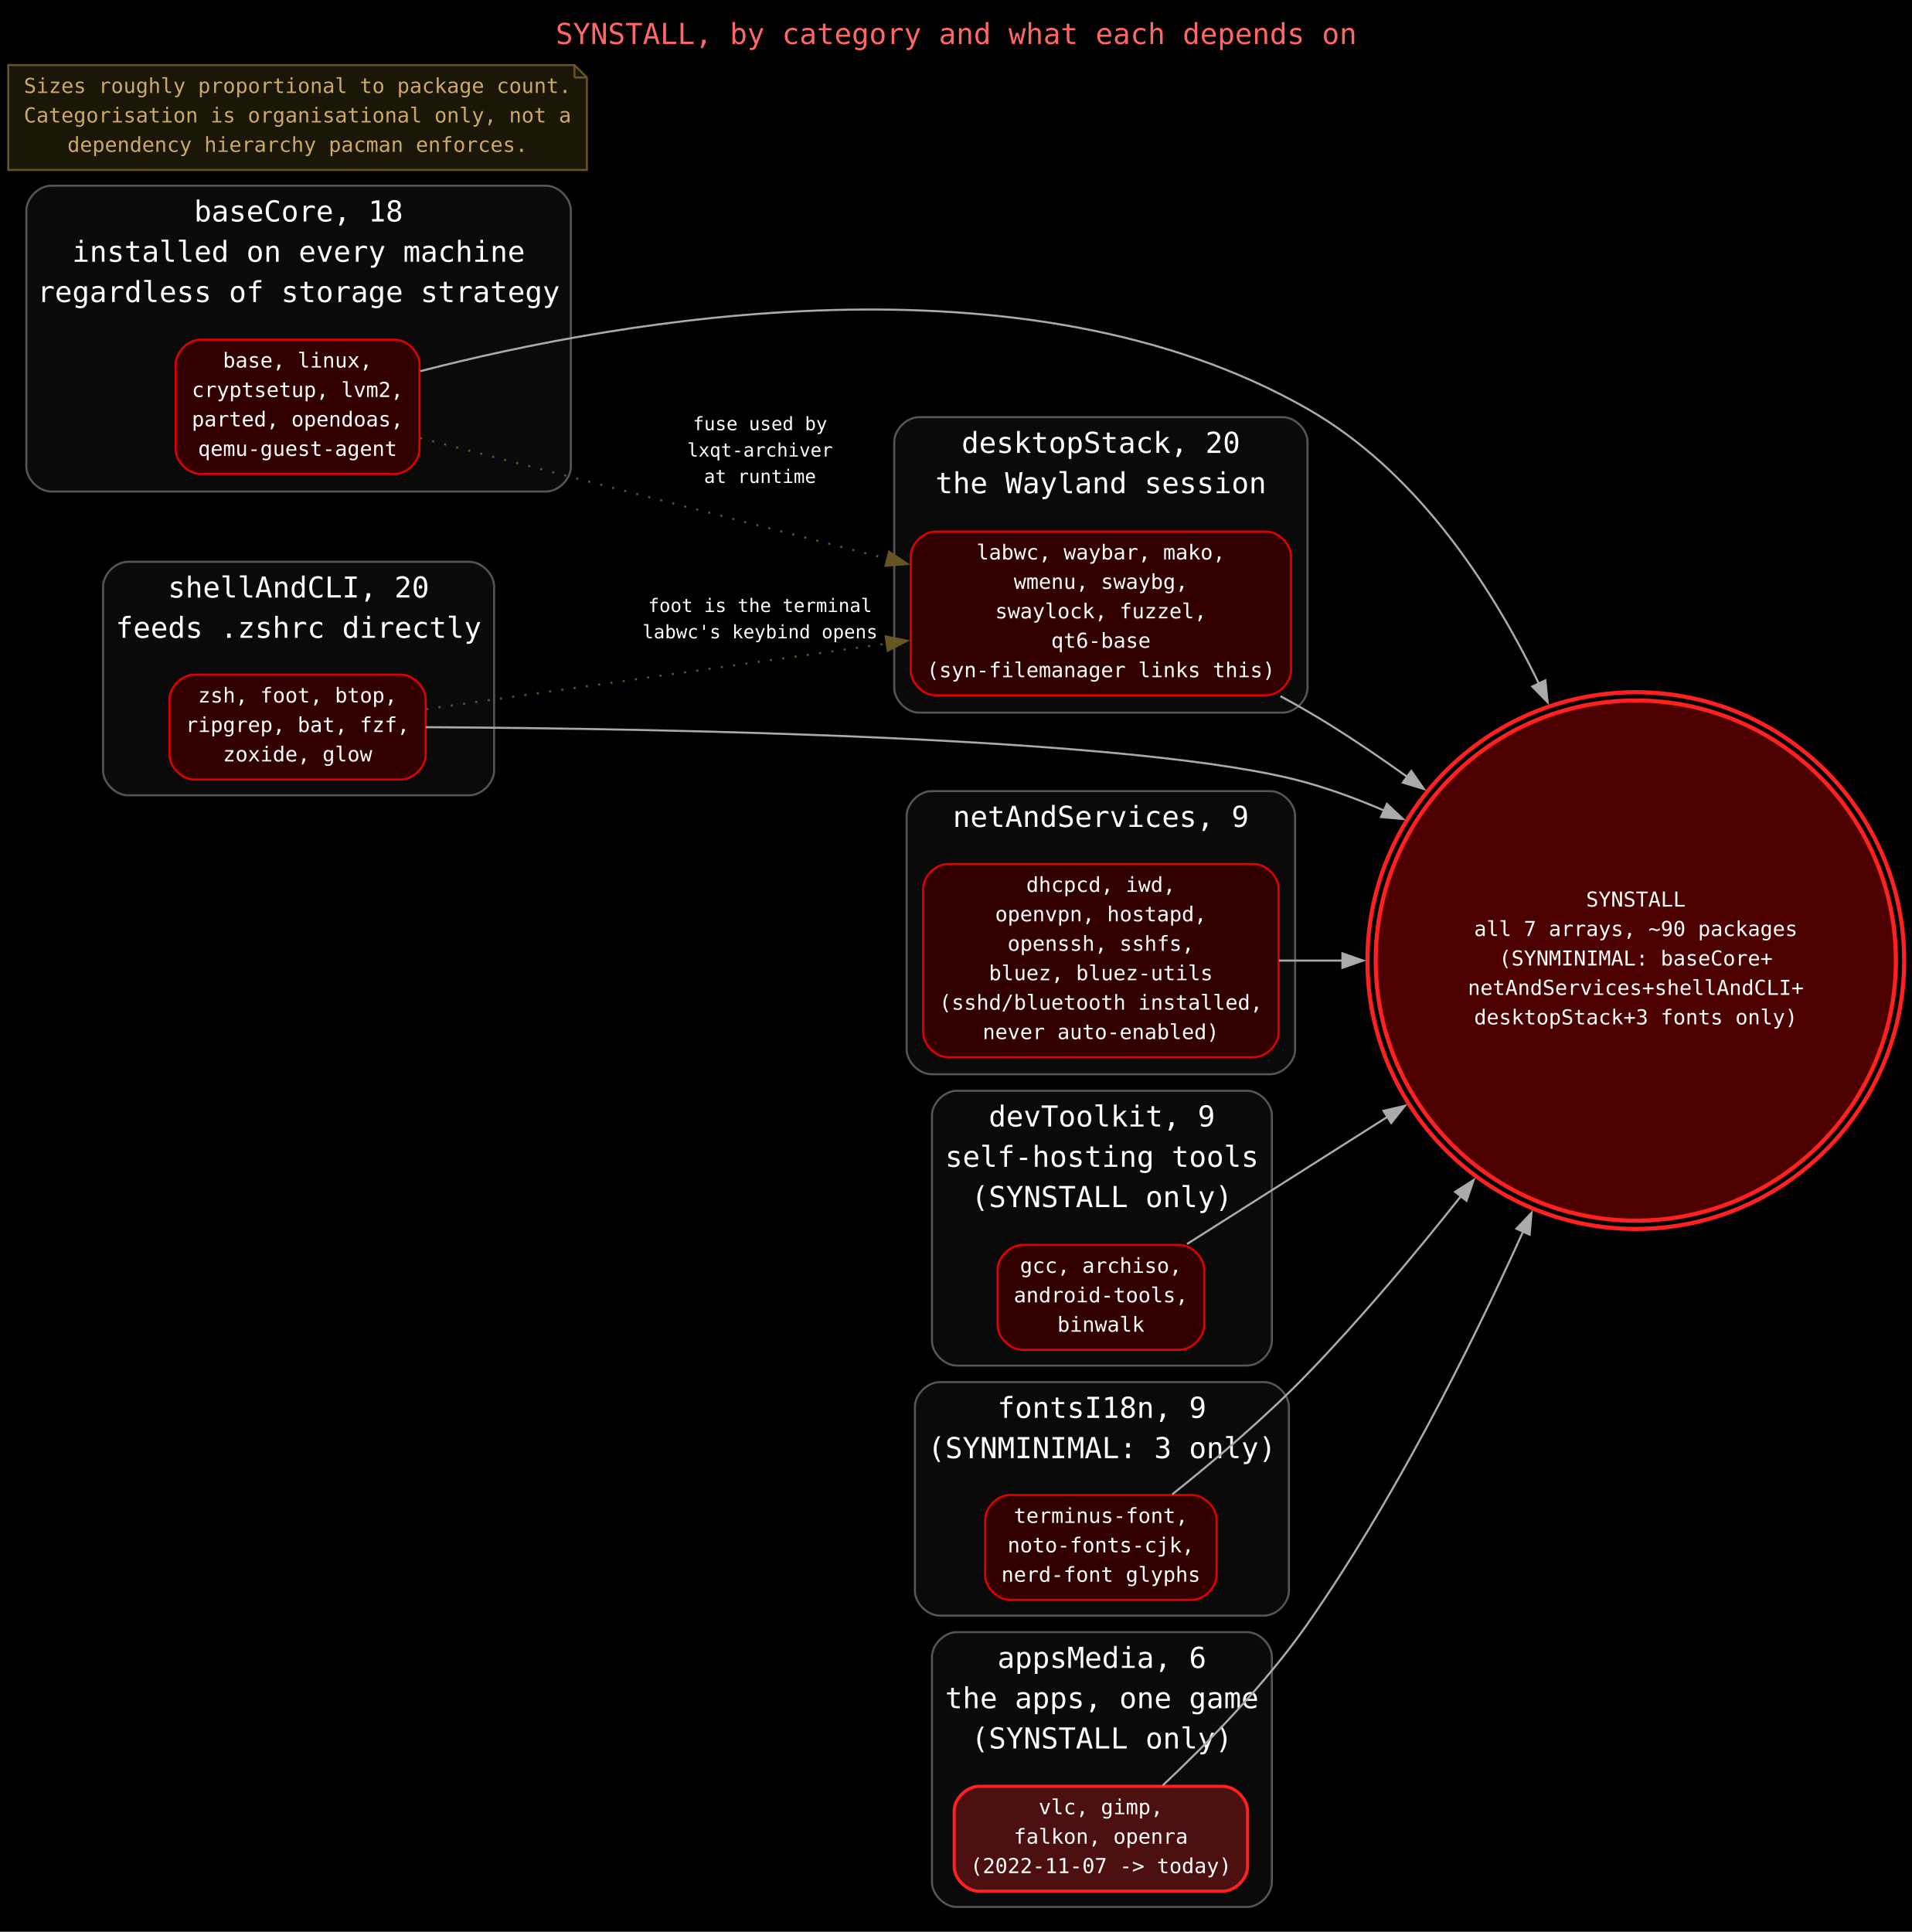
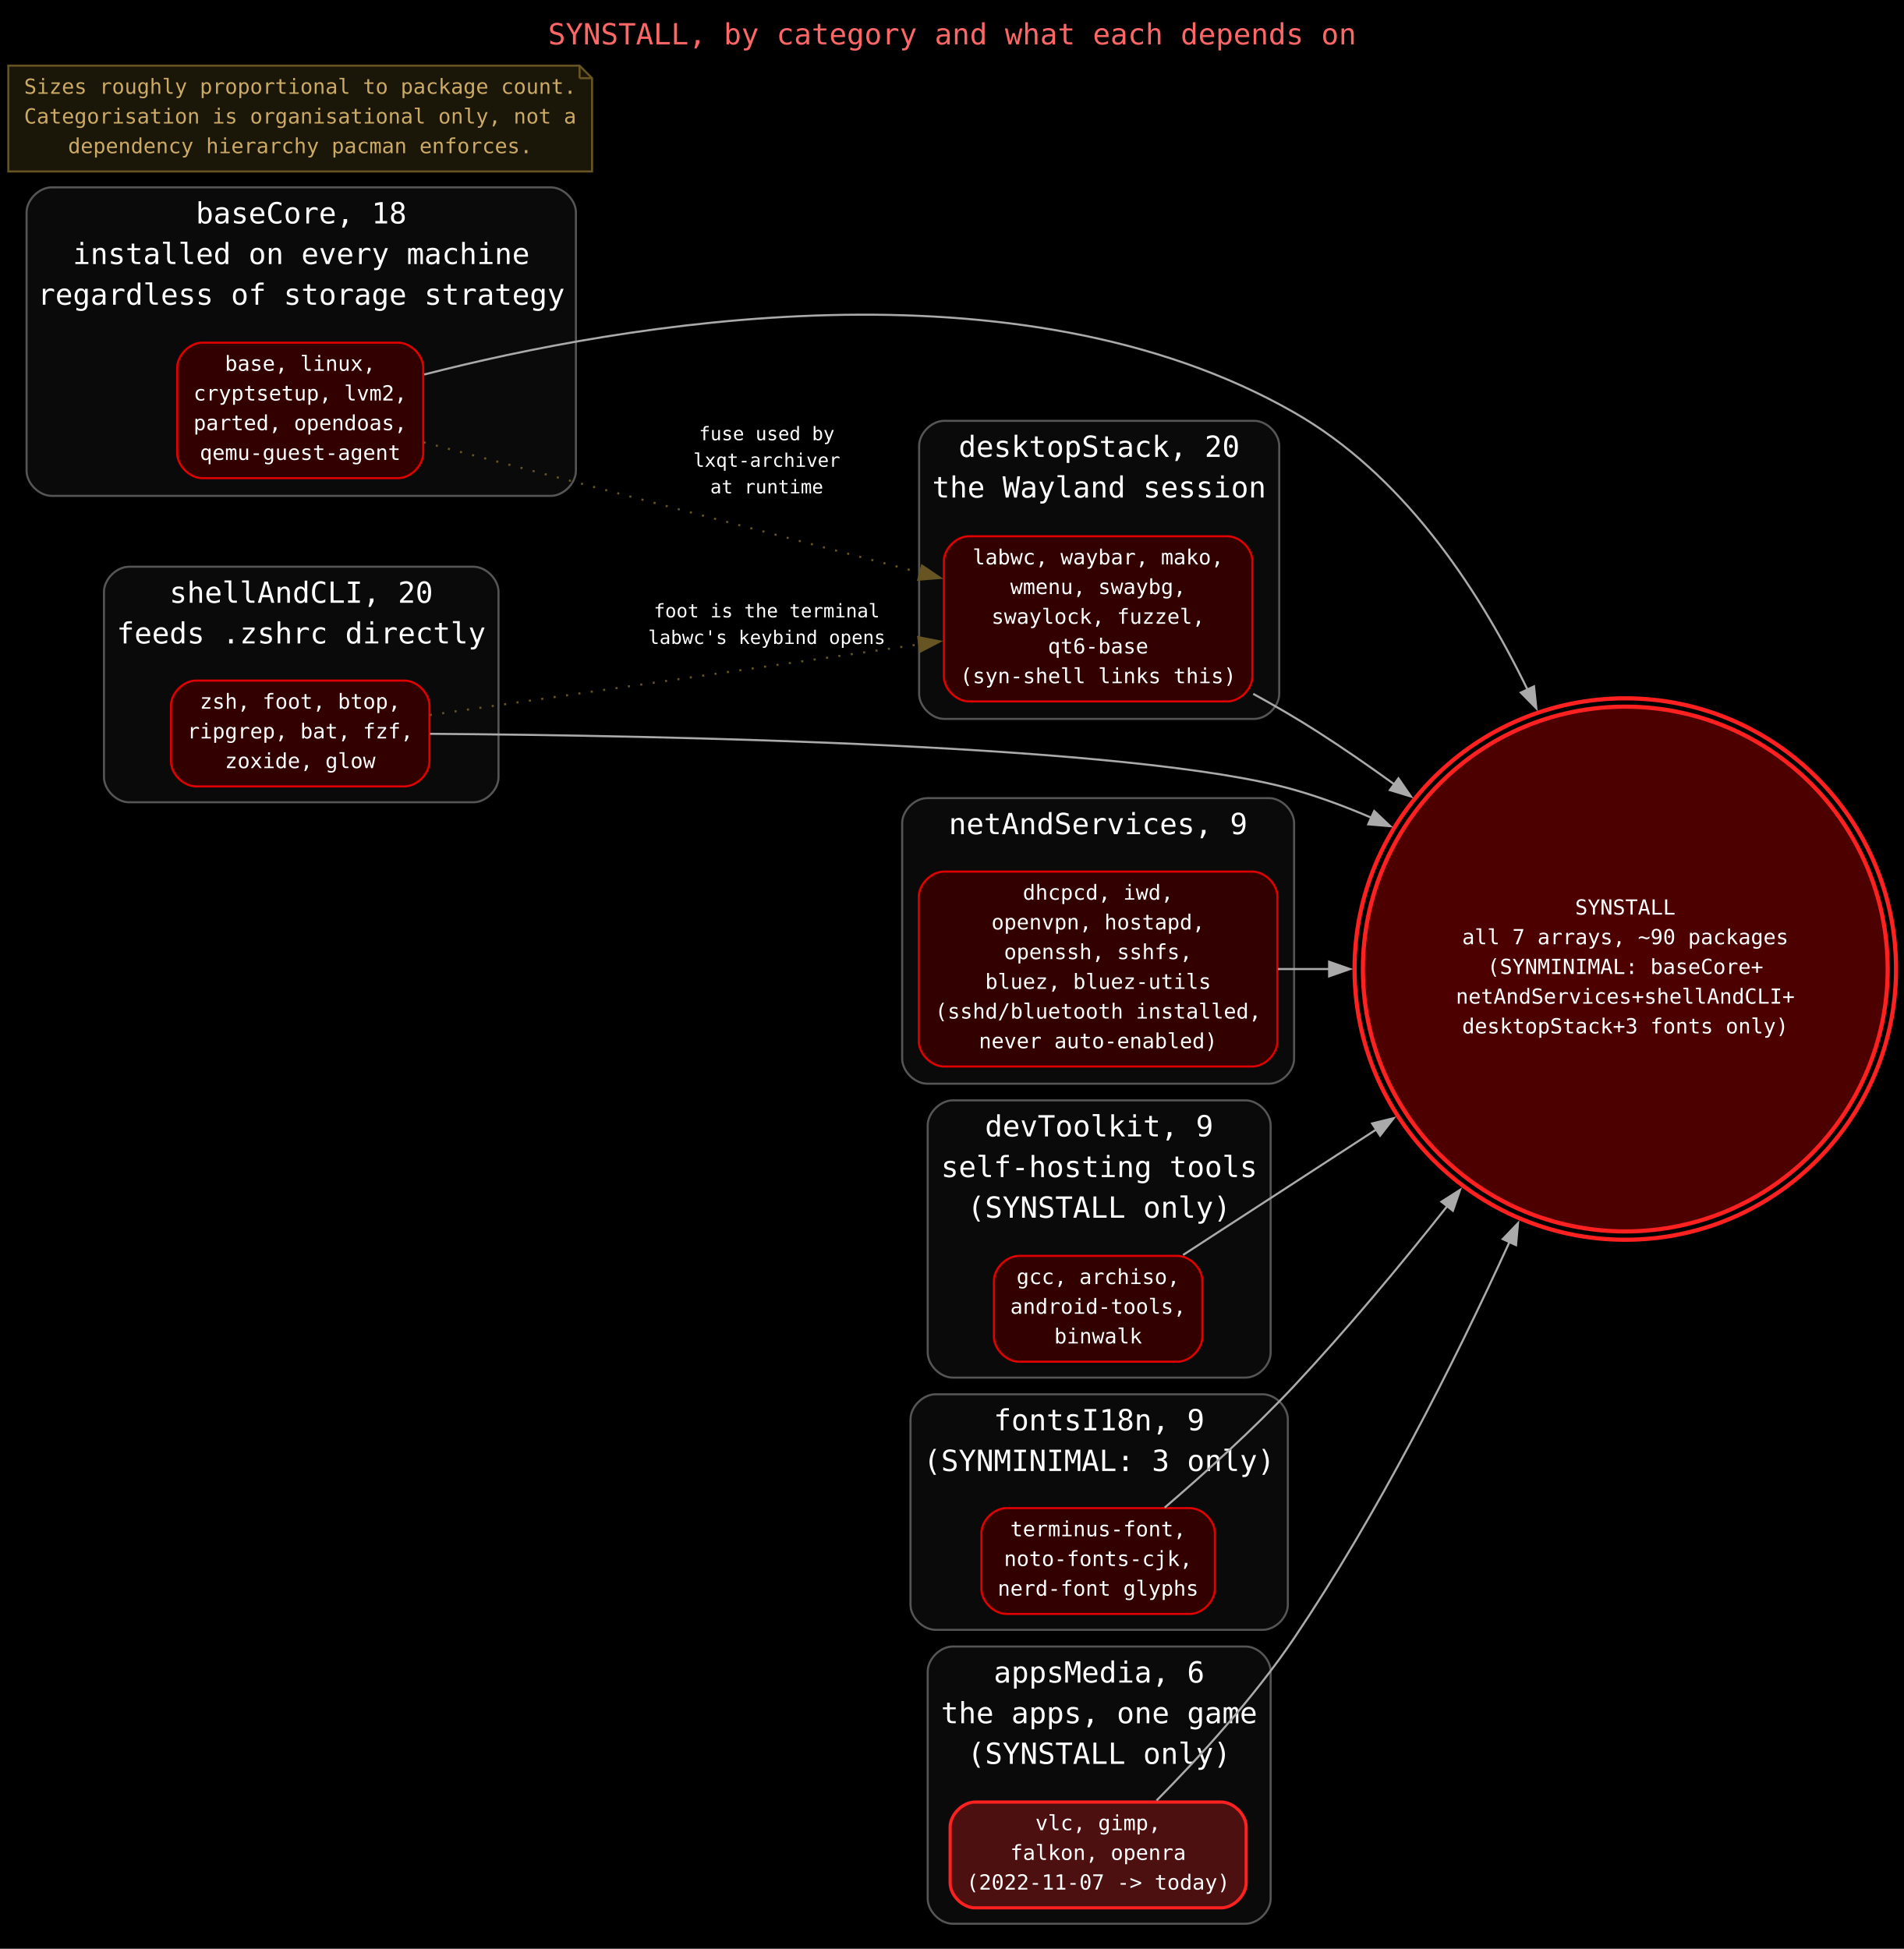
- <svg xmlns="http://www.w3.org/2000/svg" width="925pt" height="935pt" viewBox="0.00 0.00 925.00 935.00">
+ <svg xmlns="http://www.w3.org/2000/svg" width="913pt" height="935pt" viewBox="0.00 0.00 913.00 935.00">
  <g id="graph0" class="graph" transform="scale(1 1) rotate(0) translate(4 930.88)">
-     <polygon fill="#000000" stroke="none" points="-4,4 -4,-930.88 921.48,-930.88 921.48,4 -4,4" />
-     <text xml:space="preserve" text-anchor="middle" x="458.74" y="-909.58" font-family="monospace" font-size="14.00" fill="#ff6666">SYNSTALL, by category and what each depends on</text>
+     <polygon fill="#000000" stroke="none" points="-4,4 -4,-930.88 909.48,-930.88 909.48,4 -4,4" />
+     <text xml:space="preserve" text-anchor="middle" x="452.74" y="-909.58" font-family="monospace" font-size="14.00" fill="#ff6666">SYNSTALL, by category and what each depends on</text>
    <g id="clust1" class="cluster">
      <path fill="#0a0a0a" stroke="#555555" d="M20.75,-693C20.75,-693 260.25,-693 260.25,-693 266.25,-693 272.25,-699 272.25,-705 272.25,-705 272.25,-829 272.25,-829 272.25,-835 266.25,-841 260.25,-841 260.25,-841 20.75,-841 20.75,-841 14.75,-841 8.75,-835 8.75,-829 8.75,-829 8.75,-705 8.75,-705 8.75,-699 14.75,-693 20.75,-693" />
      <text xml:space="preserve" text-anchor="middle" x="140.5" y="-823.7" font-family="monospace" font-size="14.00" fill="white">baseCore, 18</text>
      <text xml:space="preserve" text-anchor="middle" x="140.5" y="-804.2" font-family="monospace" font-size="14.00" fill="white">installed on every machine</text>
      <text xml:space="preserve" text-anchor="middle" x="140.5" y="-784.7" font-family="monospace" font-size="14.00" fill="white">regardless of storage strategy</text>
    </g>
    <g id="clust2" class="cluster">
-       <path fill="#0a0a0a" stroke="#555555" d="M446.75,-411C446.75,-411 610.75,-411 610.75,-411 616.75,-411 622.75,-417 622.75,-423 622.75,-423 622.75,-536 622.75,-536 622.75,-542 616.75,-548 610.75,-548 610.75,-548 446.75,-548 446.75,-548 440.75,-548 434.75,-542 434.75,-536 434.75,-536 434.75,-423 434.75,-423 434.75,-417 440.75,-411 446.75,-411" />
-       <text xml:space="preserve" text-anchor="middle" x="528.75" y="-530.7" font-family="monospace" font-size="14.00" fill="white">netAndServices, 9</text>
+       <path fill="#0a0a0a" stroke="#555555" d="M440.75,-411C440.75,-411 604.75,-411 604.75,-411 610.75,-411 616.75,-417 616.75,-423 616.75,-423 616.75,-536 616.75,-536 616.75,-542 610.75,-548 604.75,-548 604.75,-548 440.75,-548 440.75,-548 434.75,-548 428.75,-542 428.75,-536 428.75,-536 428.75,-423 428.75,-423 428.75,-417 434.75,-411 440.75,-411" />
+       <text xml:space="preserve" text-anchor="middle" x="522.75" y="-530.7" font-family="monospace" font-size="14.00" fill="white">netAndServices, 9</text>
    </g>
    <g id="clust3" class="cluster">
      <path fill="#0a0a0a" stroke="#555555" d="M57.88,-546C57.88,-546 223.12,-546 223.12,-546 229.12,-546 235.12,-552 235.12,-558 235.12,-558 235.12,-647 235.12,-647 235.12,-653 229.12,-659 223.12,-659 223.12,-659 57.88,-659 57.88,-659 51.88,-659 45.88,-653 45.88,-647 45.88,-647 45.88,-558 45.88,-558 45.88,-552 51.88,-546 57.88,-546" />
      <text xml:space="preserve" text-anchor="middle" x="140.5" y="-641.7" font-family="monospace" font-size="14.00" fill="white">shellAndCLI, 20</text>
      <text xml:space="preserve" text-anchor="middle" x="140.5" y="-622.2" font-family="monospace" font-size="14.00" fill="white">feeds .zshrc directly</text>
    </g>
    <g id="clust4" class="cluster">
-       <path fill="#0a0a0a" stroke="#555555" d="M440.75,-586C440.75,-586 616.75,-586 616.75,-586 622.75,-586 628.75,-592 628.75,-598 628.75,-598 628.75,-717 628.75,-717 628.75,-723 622.75,-729 616.75,-729 616.75,-729 440.75,-729 440.75,-729 434.75,-729 428.75,-723 428.75,-717 428.75,-717 428.75,-598 428.75,-598 428.75,-592 434.75,-586 440.75,-586" />
-       <text xml:space="preserve" text-anchor="middle" x="528.75" y="-711.7" font-family="monospace" font-size="14.00" fill="white">desktopStack, 20</text>
-       <text xml:space="preserve" text-anchor="middle" x="528.75" y="-692.2" font-family="monospace" font-size="14.00" fill="white">the Wayland session</text>
+       <path fill="#0a0a0a" stroke="#555555" d="M448.88,-586C448.88,-586 597.62,-586 597.62,-586 603.62,-586 609.62,-592 609.62,-598 609.62,-598 609.62,-717 609.62,-717 609.62,-723 603.62,-729 597.62,-729 597.62,-729 448.88,-729 448.88,-729 442.88,-729 436.88,-723 436.88,-717 436.88,-717 436.88,-598 436.88,-598 436.88,-592 442.88,-586 448.88,-586" />
+       <text xml:space="preserve" text-anchor="middle" x="523.25" y="-711.7" font-family="monospace" font-size="14.00" fill="white">desktopStack, 20</text>
+       <text xml:space="preserve" text-anchor="middle" x="523.25" y="-692.2" font-family="monospace" font-size="14.00" fill="white">the Wayland session</text>
    </g>
    <g id="clust5" class="cluster">
-       <path fill="#0a0a0a" stroke="#555555" d="M459,-270C459,-270 599.5,-270 599.5,-270 605.5,-270 611.5,-276 611.5,-282 611.5,-282 611.5,-391 611.5,-391 611.5,-397 605.5,-403 599.5,-403 599.5,-403 459,-403 459,-403 453,-403 447,-397 447,-391 447,-391 447,-282 447,-282 447,-276 453,-270 459,-270" />
-       <text xml:space="preserve" text-anchor="middle" x="529.25" y="-385.7" font-family="monospace" font-size="14.00" fill="white">devToolkit, 9</text>
-       <text xml:space="preserve" text-anchor="middle" x="529.25" y="-366.2" font-family="monospace" font-size="14.00" fill="white">self-hosting tools</text>
-       <text xml:space="preserve" text-anchor="middle" x="529.25" y="-346.7" font-family="monospace" font-size="14.00" fill="white">(SYNSTALL only)</text>
+       <path fill="#0a0a0a" stroke="#555555" d="M453,-270C453,-270 593.5,-270 593.5,-270 599.5,-270 605.5,-276 605.5,-282 605.5,-282 605.5,-391 605.5,-391 605.5,-397 599.5,-403 593.5,-403 593.5,-403 453,-403 453,-403 447,-403 441,-397 441,-391 441,-391 441,-282 441,-282 441,-276 447,-270 453,-270" />
+       <text xml:space="preserve" text-anchor="middle" x="523.25" y="-385.7" font-family="monospace" font-size="14.00" fill="white">devToolkit, 9</text>
+       <text xml:space="preserve" text-anchor="middle" x="523.25" y="-366.2" font-family="monospace" font-size="14.00" fill="white">self-hosting tools</text>
+       <text xml:space="preserve" text-anchor="middle" x="523.25" y="-346.7" font-family="monospace" font-size="14.00" fill="white">(SYNSTALL only)</text>
    </g>
    <g id="clust6" class="cluster">
-       <path fill="#0a0a0a" stroke="#555555" d="M450.75,-149C450.75,-149 607.75,-149 607.75,-149 613.75,-149 619.75,-155 619.75,-161 619.75,-161 619.75,-250 619.75,-250 619.75,-256 613.75,-262 607.75,-262 607.75,-262 450.75,-262 450.75,-262 444.75,-262 438.75,-256 438.75,-250 438.75,-250 438.75,-161 438.75,-161 438.75,-155 444.75,-149 450.75,-149" />
-       <text xml:space="preserve" text-anchor="middle" x="529.25" y="-244.7" font-family="monospace" font-size="14.00" fill="white">fontsI18n, 9</text>
-       <text xml:space="preserve" text-anchor="middle" x="529.25" y="-225.2" font-family="monospace" font-size="14.00" fill="white">(SYNMINIMAL: 3 only)</text>
+       <path fill="#0a0a0a" stroke="#555555" d="M444.75,-149C444.75,-149 601.75,-149 601.75,-149 607.75,-149 613.75,-155 613.75,-161 613.75,-161 613.75,-250 613.75,-250 613.75,-256 607.75,-262 601.75,-262 601.75,-262 444.75,-262 444.75,-262 438.75,-262 432.75,-256 432.75,-250 432.75,-250 432.75,-161 432.75,-161 432.75,-155 438.75,-149 444.75,-149" />
+       <text xml:space="preserve" text-anchor="middle" x="523.25" y="-244.7" font-family="monospace" font-size="14.00" fill="white">fontsI18n, 9</text>
+       <text xml:space="preserve" text-anchor="middle" x="523.25" y="-225.2" font-family="monospace" font-size="14.00" fill="white">(SYNMINIMAL: 3 only)</text>
    </g>
    <g id="clust7" class="cluster">
-       <path fill="#0a0a0a" stroke="#555555" d="M459,-8C459,-8 599.5,-8 599.5,-8 605.5,-8 611.5,-14 611.5,-20 611.5,-20 611.5,-129 611.5,-129 611.5,-135 605.5,-141 599.5,-141 599.5,-141 459,-141 459,-141 453,-141 447,-135 447,-129 447,-129 447,-20 447,-20 447,-14 453,-8 459,-8" />
-       <text xml:space="preserve" text-anchor="middle" x="529.25" y="-123.7" font-family="monospace" font-size="14.00" fill="white">appsMedia, 6</text>
-       <text xml:space="preserve" text-anchor="middle" x="529.25" y="-104.2" font-family="monospace" font-size="14.00" fill="white">the apps, one game</text>
-       <text xml:space="preserve" text-anchor="middle" x="529.25" y="-84.7" font-family="monospace" font-size="14.00" fill="white">(SYNSTALL only)</text>
+       <path fill="#0a0a0a" stroke="#555555" d="M453,-8C453,-8 593.5,-8 593.5,-8 599.5,-8 605.5,-14 605.5,-20 605.5,-20 605.5,-129 605.5,-129 605.5,-135 599.5,-141 593.5,-141 593.5,-141 453,-141 453,-141 447,-141 441,-135 441,-129 441,-129 441,-20 441,-20 441,-14 447,-8 453,-8" />
+       <text xml:space="preserve" text-anchor="middle" x="523.25" y="-123.7" font-family="monospace" font-size="14.00" fill="white">appsMedia, 6</text>
+       <text xml:space="preserve" text-anchor="middle" x="523.25" y="-104.2" font-family="monospace" font-size="14.00" fill="white">the apps, one game</text>
+       <text xml:space="preserve" text-anchor="middle" x="523.25" y="-84.7" font-family="monospace" font-size="14.00" fill="white">(SYNSTALL only)</text>
    </g>
    <g id="node1" class="node">
-       <ellipse fill="#4d0000" stroke="#ff2020" stroke-width="2" cx="787.62" cy="-466" rx="125.87" ry="125.87" />
-       <ellipse fill="none" stroke="#ff2020" stroke-width="2" cx="787.62" cy="-466" rx="129.87" ry="129.87" />
-       <text xml:space="preserve" text-anchor="middle" x="787.62" y="-492.12" font-family="monospace" font-size="10.00" fill="white">SYNSTALL</text>
-       <text xml:space="preserve" text-anchor="middle" x="787.62" y="-477.88" font-family="monospace" font-size="10.00" fill="white">all 7 arrays, ~90 packages</text>
-       <text xml:space="preserve" text-anchor="middle" x="787.62" y="-463.62" font-family="monospace" font-size="10.00" fill="white">(SYNMINIMAL: baseCore+</text>
-       <text xml:space="preserve" text-anchor="middle" x="787.62" y="-449.38" font-family="monospace" font-size="10.00" fill="white">netAndServices+shellAndCLI+</text>
-       <text xml:space="preserve" text-anchor="middle" x="787.62" y="-435.12" font-family="monospace" font-size="10.00" fill="white">desktopStack+3 fonts only)</text>
+       <ellipse fill="#4d0000" stroke="#ff2020" stroke-width="2" cx="775.62" cy="-466" rx="125.87" ry="125.87" />
+       <ellipse fill="none" stroke="#ff2020" stroke-width="2" cx="775.62" cy="-466" rx="129.87" ry="129.87" />
+       <text xml:space="preserve" text-anchor="middle" x="775.62" y="-492.12" font-family="monospace" font-size="10.00" fill="white">SYNSTALL</text>
+       <text xml:space="preserve" text-anchor="middle" x="775.62" y="-477.88" font-family="monospace" font-size="10.00" fill="white">all 7 arrays, ~90 packages</text>
+       <text xml:space="preserve" text-anchor="middle" x="775.62" y="-463.62" font-family="monospace" font-size="10.00" fill="white">(SYNMINIMAL: baseCore+</text>
+       <text xml:space="preserve" text-anchor="middle" x="775.62" y="-449.38" font-family="monospace" font-size="10.00" fill="white">netAndServices+shellAndCLI+</text>
+       <text xml:space="preserve" text-anchor="middle" x="775.62" y="-435.12" font-family="monospace" font-size="10.00" fill="white">desktopStack+3 fonts only)</text>
    </g>
    <g id="node2" class="node">
      <path fill="#330000" stroke="#e00000" d="M187,-766.5C187,-766.5 93,-766.5 93,-766.5 87,-766.5 81,-760.5 81,-754.5 81,-754.5 81,-713.5 81,-713.5 81,-707.5 87,-701.5 93,-701.5 93,-701.5 187,-701.5 187,-701.5 193,-701.5 199,-707.5 199,-713.5 199,-713.5 199,-754.5 199,-754.5 199,-760.5 193,-766.5 187,-766.5" />
      <text xml:space="preserve" text-anchor="middle" x="140" y="-753" font-family="monospace" font-size="10.00" fill="white">base, linux,</text>
      <text xml:space="preserve" text-anchor="middle" x="140" y="-738.75" font-family="monospace" font-size="10.00" fill="white">cryptsetup, lvm2,</text>
      <text xml:space="preserve" text-anchor="middle" x="140" y="-724.5" font-family="monospace" font-size="10.00" fill="white">parted, opendoas,</text>
      <text xml:space="preserve" text-anchor="middle" x="140" y="-710.25" font-family="monospace" font-size="10.00" fill="white">qemu-guest-agent</text>
    </g>
    <g id="edge1" class="edge">
-       <path fill="none" stroke="#aaaaaa" d="M199.4,-751.25C295.97,-776.19 491.84,-811.29 628.75,-733 679.81,-703.8 716.03,-650.92 740.79,-599.88" />
-       <polygon fill="#aaaaaa" stroke="#aaaaaa" points="743.84,-601.61 744.94,-591.07 737.51,-598.62 743.84,-601.61" />
+       <path fill="none" stroke="#aaaaaa" d="M199.49,-751.22C294.21,-775.51 483.93,-808.96 616.75,-733 667.81,-703.8 704.03,-650.92 728.79,-599.88" />
+       <polygon fill="#aaaaaa" stroke="#aaaaaa" points="731.84,-601.61 732.94,-591.07 725.51,-598.62 731.84,-601.61" />
    </g>
    <g id="node5" class="node">
-       <path fill="#330000" stroke="#e00000" d="M608.75,-673.62C608.75,-673.62 448.75,-673.62 448.75,-673.62 442.75,-673.62 436.75,-667.62 436.75,-661.62 436.75,-661.62 436.75,-606.38 436.75,-606.38 436.75,-600.38 442.75,-594.38 448.75,-594.38 448.75,-594.38 608.75,-594.38 608.75,-594.38 614.75,-594.38 620.75,-600.38 620.75,-606.38 620.75,-606.38 620.75,-661.62 620.75,-661.62 620.75,-667.62 614.75,-673.62 608.75,-673.62" />
-       <text xml:space="preserve" text-anchor="middle" x="528.75" y="-660.12" font-family="monospace" font-size="10.00" fill="white">labwc, waybar, mako,</text>
-       <text xml:space="preserve" text-anchor="middle" x="528.75" y="-645.88" font-family="monospace" font-size="10.00" fill="white">wmenu, swaybg,</text>
-       <text xml:space="preserve" text-anchor="middle" x="528.75" y="-631.62" font-family="monospace" font-size="10.00" fill="white">swaylock, fuzzel,</text>
-       <text xml:space="preserve" text-anchor="middle" x="528.75" y="-617.38" font-family="monospace" font-size="10.00" fill="white">qt6-base</text>
-       <text xml:space="preserve" text-anchor="middle" x="528.75" y="-603.12" font-family="monospace" font-size="10.00" fill="white">(syn-filemanager links this)</text>
+       <path fill="#330000" stroke="#e00000" d="M584.75,-673.62C584.75,-673.62 460.75,-673.62 460.75,-673.62 454.75,-673.62 448.75,-667.62 448.75,-661.62 448.75,-661.62 448.75,-606.38 448.75,-606.38 448.75,-600.38 454.75,-594.38 460.75,-594.38 460.75,-594.38 584.75,-594.38 584.75,-594.38 590.75,-594.38 596.75,-600.38 596.75,-606.38 596.75,-606.38 596.75,-661.62 596.75,-661.62 596.75,-667.62 590.75,-673.62 584.75,-673.62" />
+       <text xml:space="preserve" text-anchor="middle" x="522.75" y="-660.12" font-family="monospace" font-size="10.00" fill="white">labwc, waybar, mako,</text>
+       <text xml:space="preserve" text-anchor="middle" x="522.75" y="-645.88" font-family="monospace" font-size="10.00" fill="white">wmenu, swaybg,</text>
+       <text xml:space="preserve" text-anchor="middle" x="522.75" y="-631.62" font-family="monospace" font-size="10.00" fill="white">swaylock, fuzzel,</text>
+       <text xml:space="preserve" text-anchor="middle" x="522.75" y="-617.38" font-family="monospace" font-size="10.00" fill="white">qt6-base</text>
+       <text xml:space="preserve" text-anchor="middle" x="522.75" y="-603.12" font-family="monospace" font-size="10.00" fill="white">(syn-shell links this)</text>
    </g>
    <g id="edge8" class="edge">
-       <path fill="none" stroke="#665522" stroke-dasharray="1,5" d="M199.32,-718.92C259.13,-703.46 353.38,-679.09 425.6,-660.41" />
-       <polygon fill="#665522" stroke="#665522" points="426.27,-663.85 435.08,-657.96 424.52,-657.08 426.27,-663.85" />
-       <text xml:space="preserve" text-anchor="middle" x="358.38" y="-722.66" font-family="monospace" font-size="9.00" fill="white">  fuse used by</text>
-       <text xml:space="preserve" text-anchor="middle" x="358.38" y="-709.91" font-family="monospace" font-size="9.00" fill="white">  lxqt-archiver</text>
-       <text xml:space="preserve" text-anchor="middle" x="358.38" y="-697.16" font-family="monospace" font-size="9.00" fill="white">  at runtime</text>
+       <path fill="none" stroke="#665522" stroke-dasharray="1,5" d="M199.24,-718.7C262.85,-702 365.28,-675.09 437.62,-656.1" />
+       <polygon fill="#665522" stroke="#665522" points="438.26,-659.55 447.05,-653.62 436.48,-652.78 438.26,-659.55" />
+       <text xml:space="preserve" text-anchor="middle" x="358.38" y="-719.69" font-family="monospace" font-size="9.00" fill="white">  fuse used by</text>
+       <text xml:space="preserve" text-anchor="middle" x="358.38" y="-706.94" font-family="monospace" font-size="9.00" fill="white">  lxqt-archiver</text>
+       <text xml:space="preserve" text-anchor="middle" x="358.38" y="-694.19" font-family="monospace" font-size="9.00" fill="white">  at runtime</text>
    </g>
    <g id="node3" class="node">
-       <path fill="#330000" stroke="#e00000" d="M602.75,-512.75C602.75,-512.75 454.75,-512.75 454.75,-512.75 448.75,-512.75 442.75,-506.75 442.75,-500.75 442.75,-500.75 442.75,-431.25 442.75,-431.25 442.75,-425.25 448.75,-419.25 454.75,-419.25 454.75,-419.25 602.75,-419.25 602.75,-419.25 608.75,-419.25 614.75,-425.25 614.75,-431.25 614.75,-431.25 614.75,-500.75 614.75,-500.75 614.75,-506.75 608.75,-512.75 602.75,-512.75" />
-       <text xml:space="preserve" text-anchor="middle" x="528.75" y="-499.25" font-family="monospace" font-size="10.00" fill="white">dhcpcd, iwd,</text>
-       <text xml:space="preserve" text-anchor="middle" x="528.75" y="-485" font-family="monospace" font-size="10.00" fill="white">openvpn, hostapd,</text>
-       <text xml:space="preserve" text-anchor="middle" x="528.75" y="-470.75" font-family="monospace" font-size="10.00" fill="white">openssh, sshfs,</text>
-       <text xml:space="preserve" text-anchor="middle" x="528.75" y="-456.5" font-family="monospace" font-size="10.00" fill="white">bluez, bluez-utils</text>
-       <text xml:space="preserve" text-anchor="middle" x="528.75" y="-442.25" font-family="monospace" font-size="10.00" fill="white">(sshd/bluetooth installed,</text>
-       <text xml:space="preserve" text-anchor="middle" x="528.75" y="-428" font-family="monospace" font-size="10.00" fill="white">never auto-enabled)</text>
+       <path fill="#330000" stroke="#e00000" d="M596.75,-512.75C596.75,-512.75 448.75,-512.75 448.75,-512.75 442.75,-512.75 436.75,-506.75 436.75,-500.75 436.75,-500.75 436.75,-431.25 436.75,-431.25 436.75,-425.25 442.75,-419.25 448.75,-419.25 448.75,-419.25 596.75,-419.25 596.75,-419.25 602.75,-419.25 608.75,-425.25 608.75,-431.25 608.75,-431.25 608.75,-500.75 608.75,-500.75 608.75,-506.75 602.75,-512.75 596.75,-512.75" />
+       <text xml:space="preserve" text-anchor="middle" x="522.75" y="-499.25" font-family="monospace" font-size="10.00" fill="white">dhcpcd, iwd,</text>
+       <text xml:space="preserve" text-anchor="middle" x="522.75" y="-485" font-family="monospace" font-size="10.00" fill="white">openvpn, hostapd,</text>
+       <text xml:space="preserve" text-anchor="middle" x="522.75" y="-470.75" font-family="monospace" font-size="10.00" fill="white">openssh, sshfs,</text>
+       <text xml:space="preserve" text-anchor="middle" x="522.75" y="-456.5" font-family="monospace" font-size="10.00" fill="white">bluez, bluez-utils</text>
+       <text xml:space="preserve" text-anchor="middle" x="522.75" y="-442.25" font-family="monospace" font-size="10.00" fill="white">(sshd/bluetooth installed,</text>
+       <text xml:space="preserve" text-anchor="middle" x="522.75" y="-428" font-family="monospace" font-size="10.00" fill="white">never auto-enabled)</text>
    </g>
    <g id="edge2" class="edge">
-       <path fill="none" stroke="#aaaaaa" d="M614.93,-466C624.9,-466 635.27,-466 645.75,-466" />
-       <polygon fill="#aaaaaa" stroke="#aaaaaa" points="645.64,-469.5 655.63,-466 645.63,-462.5 645.64,-469.5" />
+       <path fill="none" stroke="#aaaaaa" d="M609.03,-466C617.04,-466 625.29,-466 633.64,-466" />
+       <polygon fill="#aaaaaa" stroke="#aaaaaa" points="633.55,-469.5 643.55,-466 633.55,-462.5 633.55,-469.5" />
    </g>
    <g id="node4" class="node">
      <path fill="#330000" stroke="#e00000" d="M190,-604.38C190,-604.38 90,-604.38 90,-604.38 84,-604.38 78,-598.38 78,-592.38 78,-592.38 78,-565.62 78,-565.62 78,-559.62 84,-553.62 90,-553.62 90,-553.62 190,-553.62 190,-553.62 196,-553.62 202,-559.62 202,-565.62 202,-565.62 202,-592.38 202,-592.38 202,-598.38 196,-604.38 190,-604.38" />
      <text xml:space="preserve" text-anchor="middle" x="140" y="-590.88" font-family="monospace" font-size="10.00" fill="white">zsh, foot, btop,</text>
      <text xml:space="preserve" text-anchor="middle" x="140" y="-576.62" font-family="monospace" font-size="10.00" fill="white">ripgrep, bat, fzf,</text>
      <text xml:space="preserve" text-anchor="middle" x="140" y="-562.38" font-family="monospace" font-size="10.00" fill="white">zoxide, glow</text>
    </g>
    <g id="edge3" class="edge">
-       <path fill="none" stroke="#aaaaaa" d="M202.09,-578.96C314.62,-578.33 550.34,-574.3 628.75,-552 641.18,-548.47 653.72,-543.82 666.01,-538.53" />
-       <polygon fill="#aaaaaa" stroke="#aaaaaa" points="667.18,-541.83 674.88,-534.55 664.32,-535.45 667.18,-541.83" />
+       <path fill="none" stroke="#aaaaaa" d="M202.31,-578.85C312.74,-578.04 540.67,-573.69 616.75,-552 629.18,-548.46 641.72,-543.81 654,-538.51" />
+       <polygon fill="#aaaaaa" stroke="#aaaaaa" points="655.18,-541.82 662.87,-534.53 652.32,-535.43 655.18,-541.82" />
    </g>
    <g id="edge9" class="edge">
-       <path fill="none" stroke="#665522" stroke-dasharray="1,5" d="M202.28,-587.71C262.13,-596.23 354.3,-609.33 425.3,-619.43" />
-       <polygon fill="#665522" stroke="#665522" points="424.62,-622.87 435.01,-620.81 425.6,-615.94 424.62,-622.87" />
+       <path fill="none" stroke="#665522" stroke-dasharray="1,5" d="M202.17,-587.84C265.83,-597.03 365.97,-611.5 437.17,-621.78" />
+       <polygon fill="#665522" stroke="#665522" points="436.45,-625.21 446.84,-623.18 437.45,-618.29 436.45,-625.21" />
      <text xml:space="preserve" text-anchor="middle" x="358.38" y="-634.7" font-family="monospace" font-size="9.00" fill="white">  foot is the terminal</text>
      <text xml:space="preserve" text-anchor="middle" x="358.38" y="-621.95" font-family="monospace" font-size="9.00" fill="white">  labwc's keybind opens</text>
    </g>
    <g id="edge4" class="edge">
-       <path fill="none" stroke="#aaaaaa" d="M615.66,-593.96C623.93,-589.48 632.08,-584.79 639.75,-580 652.2,-572.23 664.86,-563.62 677.26,-554.72" />
-       <polygon fill="#aaaaaa" stroke="#aaaaaa" points="678.98,-557.79 685.01,-549.08 674.86,-552.13 678.98,-557.79" />
+       <path fill="none" stroke="#aaaaaa" d="M597.15,-598.02C607.6,-592.29 618.07,-586.2 627.75,-580 640.11,-572.09 652.71,-563.39 665.08,-554.43" />
+       <polygon fill="#aaaaaa" stroke="#aaaaaa" points="666.81,-557.5 672.81,-548.77 662.68,-551.85 666.81,-557.5" />
    </g>
    <g id="node6" class="node">
-       <path fill="#330000" stroke="#e00000" d="M566.75,-328.38C566.75,-328.38 490.75,-328.38 490.75,-328.38 484.75,-328.38 478.75,-322.38 478.75,-316.38 478.75,-316.38 478.75,-289.62 478.75,-289.62 478.75,-283.62 484.75,-277.62 490.75,-277.62 490.75,-277.62 566.75,-277.62 566.75,-277.62 572.75,-277.62 578.75,-283.62 578.75,-289.62 578.75,-289.62 578.75,-316.38 578.75,-316.38 578.75,-322.38 572.75,-328.38 566.75,-328.38" />
-       <text xml:space="preserve" text-anchor="middle" x="528.75" y="-314.88" font-family="monospace" font-size="10.00" fill="white">gcc, archiso,</text>
-       <text xml:space="preserve" text-anchor="middle" x="528.75" y="-300.62" font-family="monospace" font-size="10.00" fill="white">android-tools,</text>
-       <text xml:space="preserve" text-anchor="middle" x="528.75" y="-286.38" font-family="monospace" font-size="10.00" fill="white">binwalk</text>
+       <path fill="#330000" stroke="#e00000" d="M560.75,-328.38C560.75,-328.38 484.75,-328.38 484.75,-328.38 478.75,-328.38 472.75,-322.38 472.75,-316.38 472.75,-316.38 472.75,-289.62 472.75,-289.62 472.75,-283.62 478.75,-277.62 484.75,-277.62 484.75,-277.62 560.75,-277.62 560.75,-277.62 566.75,-277.62 572.75,-283.62 572.75,-289.62 572.75,-289.62 572.75,-316.38 572.75,-316.38 572.75,-322.38 566.75,-328.38 560.75,-328.38" />
+       <text xml:space="preserve" text-anchor="middle" x="522.75" y="-314.88" font-family="monospace" font-size="10.00" fill="white">gcc, archiso,</text>
+       <text xml:space="preserve" text-anchor="middle" x="522.75" y="-300.62" font-family="monospace" font-size="10.00" fill="white">android-tools,</text>
+       <text xml:space="preserve" text-anchor="middle" x="522.75" y="-286.38" font-family="monospace" font-size="10.00" fill="white">binwalk</text>
    </g>
    <g id="edge5" class="edge">
-       <path fill="none" stroke="#aaaaaa" d="M570.45,-328.83C596.88,-345.6 632.8,-368.39 667.76,-390.58" />
-       <polygon fill="#aaaaaa" stroke="#aaaaaa" points="665.51,-393.29 675.83,-395.7 669.26,-387.38 665.51,-393.29" />
+       <path fill="none" stroke="#aaaaaa" d="M563.5,-328.83C588.76,-345.24 622.89,-367.42 656.35,-389.15" />
+       <polygon fill="#aaaaaa" stroke="#aaaaaa" points="654.19,-391.93 664.49,-394.44 658.01,-386.06 654.19,-391.93" />
    </g>
    <g id="node7" class="node">
-       <path fill="#330000" stroke="#e00000" d="M572.75,-207.38C572.75,-207.38 484.75,-207.38 484.75,-207.38 478.75,-207.38 472.75,-201.38 472.75,-195.38 472.75,-195.38 472.75,-168.62 472.75,-168.62 472.75,-162.62 478.75,-156.62 484.75,-156.62 484.75,-156.62 572.75,-156.62 572.75,-156.62 578.75,-156.62 584.75,-162.62 584.75,-168.62 584.75,-168.62 584.75,-195.38 584.75,-195.38 584.75,-201.38 578.75,-207.38 572.75,-207.38" />
-       <text xml:space="preserve" text-anchor="middle" x="528.75" y="-193.88" font-family="monospace" font-size="10.00" fill="white">terminus-font,</text>
-       <text xml:space="preserve" text-anchor="middle" x="528.75" y="-179.62" font-family="monospace" font-size="10.00" fill="white">noto-fonts-cjk,</text>
-       <text xml:space="preserve" text-anchor="middle" x="528.75" y="-165.38" font-family="monospace" font-size="10.00" fill="white">nerd-font glyphs</text>
+       <path fill="#330000" stroke="#e00000" d="M566.75,-207.38C566.75,-207.38 478.75,-207.38 478.75,-207.38 472.75,-207.38 466.75,-201.38 466.75,-195.38 466.75,-195.38 466.75,-168.62 466.75,-168.62 466.75,-162.62 472.75,-156.62 478.75,-156.62 478.75,-156.62 566.75,-156.62 566.75,-156.62 572.75,-156.62 578.75,-162.62 578.75,-168.62 578.75,-168.62 578.75,-195.38 578.75,-195.38 578.75,-201.38 572.75,-207.38 566.75,-207.38" />
+       <text xml:space="preserve" text-anchor="middle" x="522.75" y="-193.88" font-family="monospace" font-size="10.00" fill="white">terminus-font,</text>
+       <text xml:space="preserve" text-anchor="middle" x="522.75" y="-179.62" font-family="monospace" font-size="10.00" fill="white">noto-fonts-cjk,</text>
+       <text xml:space="preserve" text-anchor="middle" x="522.75" y="-165.38" font-family="monospace" font-size="10.00" fill="white">nerd-font glyphs</text>
    </g>
    <g id="edge6" class="edge">
-       <path fill="none" stroke="#aaaaaa" d="M563.3,-207.69C583.19,-223.58 608.4,-244.92 628.75,-266 654.36,-292.54 680.04,-323 703.02,-352.02" />
-       <polygon fill="#aaaaaa" stroke="#aaaaaa" points="700.19,-354.09 709.12,-359.79 705.69,-349.76 700.19,-354.09" />
+       <path fill="none" stroke="#aaaaaa" d="M554.69,-207.64C573.38,-223.68 597.28,-245.19 616.75,-266 641.88,-292.86 667.34,-323.37 690.26,-352.32" />
+       <polygon fill="#aaaaaa" stroke="#aaaaaa" points="687.42,-354.37 696.36,-360.06 692.92,-350.04 687.42,-354.37" />
    </g>
    <g id="node8" class="node">
-       <path fill="#4d1010" stroke="#ff2020" stroke-width="1.5" d="M587.75,-66.38C587.75,-66.38 469.75,-66.38 469.75,-66.38 463.75,-66.38 457.75,-60.38 457.75,-54.38 457.75,-54.38 457.75,-27.62 457.75,-27.62 457.75,-21.62 463.75,-15.62 469.75,-15.62 469.75,-15.62 587.75,-15.62 587.75,-15.62 593.75,-15.62 599.75,-21.62 599.75,-27.62 599.75,-27.62 599.75,-54.38 599.75,-54.38 599.75,-60.38 593.75,-66.38 587.75,-66.38" />
-       <text xml:space="preserve" text-anchor="middle" x="528.75" y="-52.88" font-family="monospace" font-size="10.00" fill="white">vlc, gimp,</text>
-       <text xml:space="preserve" text-anchor="middle" x="528.75" y="-38.62" font-family="monospace" font-size="10.00" fill="white">falkon, openra</text>
-       <text xml:space="preserve" text-anchor="middle" x="528.75" y="-24.38" font-family="monospace" font-size="10.00" fill="white">(2022-11-07 -&gt; today)</text>
+       <path fill="#4d1010" stroke="#ff2020" stroke-width="1.5" d="M581.75,-66.38C581.75,-66.38 463.75,-66.38 463.75,-66.38 457.75,-66.38 451.75,-60.38 451.75,-54.38 451.75,-54.38 451.75,-27.62 451.75,-27.62 451.75,-21.62 457.75,-15.62 463.75,-15.62 463.75,-15.62 581.75,-15.62 581.75,-15.62 587.75,-15.62 593.75,-21.62 593.75,-27.62 593.75,-27.62 593.75,-54.38 593.75,-54.38 593.75,-60.38 587.75,-66.38 581.75,-66.38" />
+       <text xml:space="preserve" text-anchor="middle" x="522.75" y="-52.88" font-family="monospace" font-size="10.00" fill="white">vlc, gimp,</text>
+       <text xml:space="preserve" text-anchor="middle" x="522.75" y="-38.62" font-family="monospace" font-size="10.00" fill="white">falkon, openra</text>
+       <text xml:space="preserve" text-anchor="middle" x="522.75" y="-24.38" font-family="monospace" font-size="10.00" fill="white">(2022-11-07 -&gt; today)</text>
    </g>
    <g id="edge7" class="edge">
-       <path fill="none" stroke="#aaaaaa" d="M558.67,-66.81C579.86,-86.74 608.36,-115.76 628.75,-145 669.72,-203.75 705.81,-274.71 733.11,-334.96" />
-       <polygon fill="#aaaaaa" stroke="#aaaaaa" points="729.85,-336.24 737.14,-343.93 736.23,-333.37 729.85,-336.24" />
+       <path fill="none" stroke="#aaaaaa" d="M550.79,-67.12C570.63,-87.2 597.38,-116.28 616.75,-145 656.71,-204.26 692.65,-275.12 720.11,-335.16" />
+       <polygon fill="#aaaaaa" stroke="#aaaaaa" points="716.84,-336.44 724.16,-344.1 723.21,-333.54 716.84,-336.44" />
    </g>
    <g id="node9" class="node">
      <polygon fill="#1a1608" stroke="#665522" points="274,-899.38 0,-899.38 0,-848.62 280,-848.62 280,-893.38 274,-899.38" />
      <polyline fill="none" stroke="#665522" points="274,-899.38 274,-893.38" />
      <polyline fill="none" stroke="#665522" points="280,-893.38 274,-893.38" />
      <text xml:space="preserve" text-anchor="middle" x="140" y="-885.88" font-family="monospace" font-size="10.00" fill="#ccaa66">Sizes roughly proportional to package count.</text>
      <text xml:space="preserve" text-anchor="middle" x="140" y="-871.62" font-family="monospace" font-size="10.00" fill="#ccaa66">Categorisation is organisational only, not a</text>
      <text xml:space="preserve" text-anchor="middle" x="140" y="-857.38" font-family="monospace" font-size="10.00" fill="#ccaa66">dependency hierarchy pacman enforces.</text>
    </g>
  </g>
</svg>
